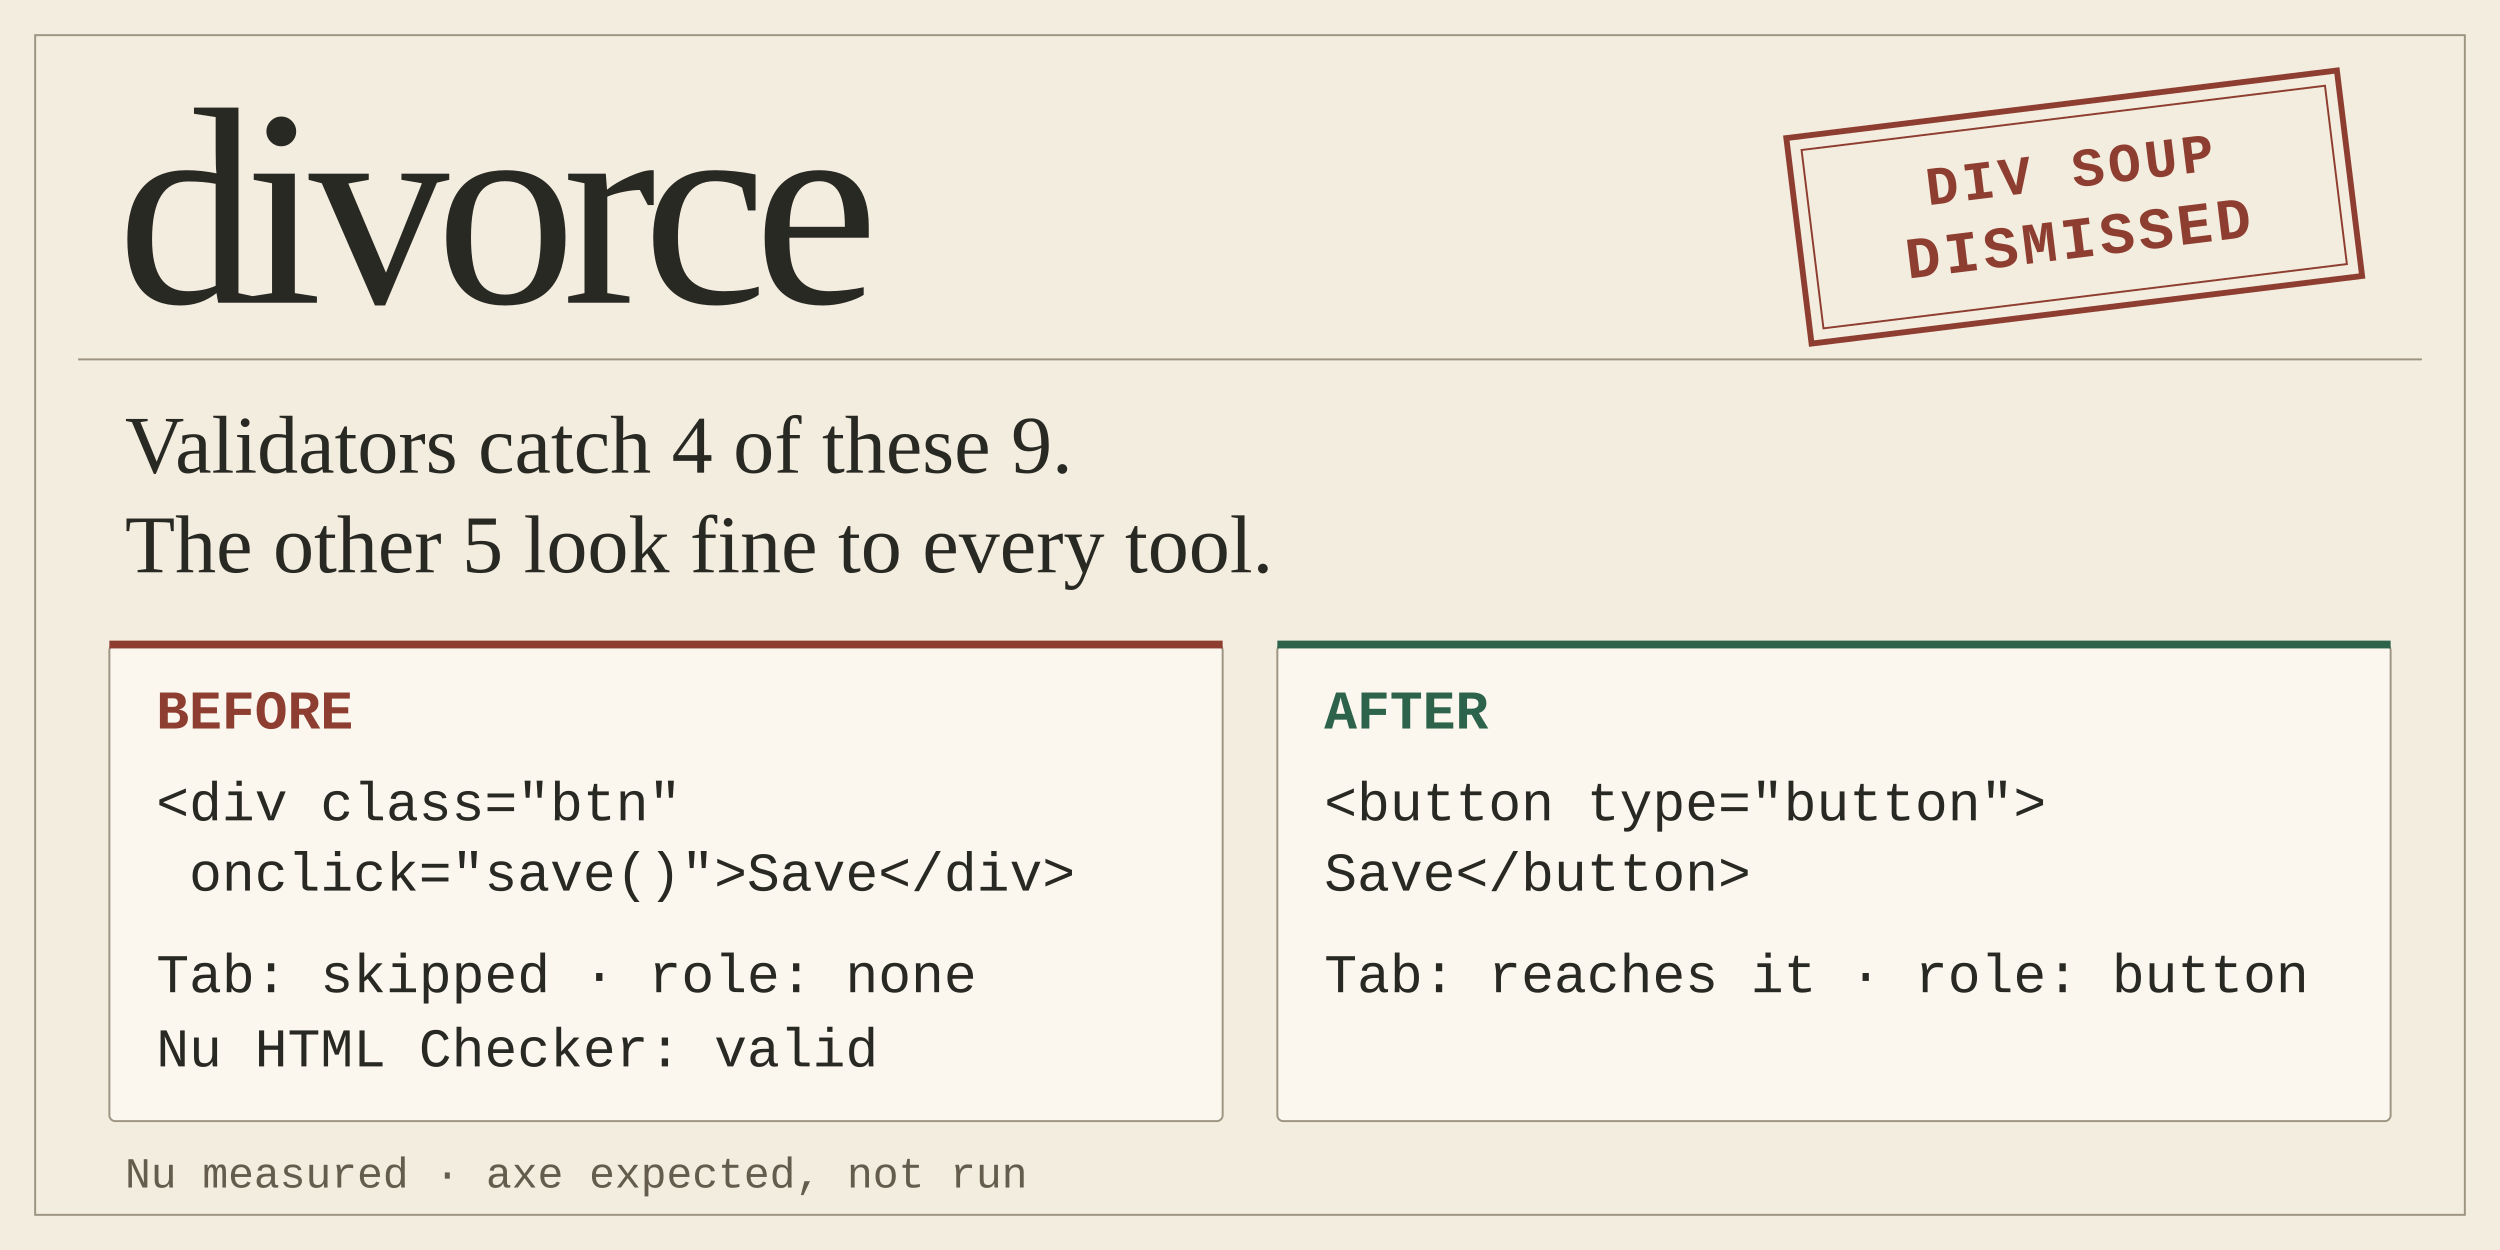
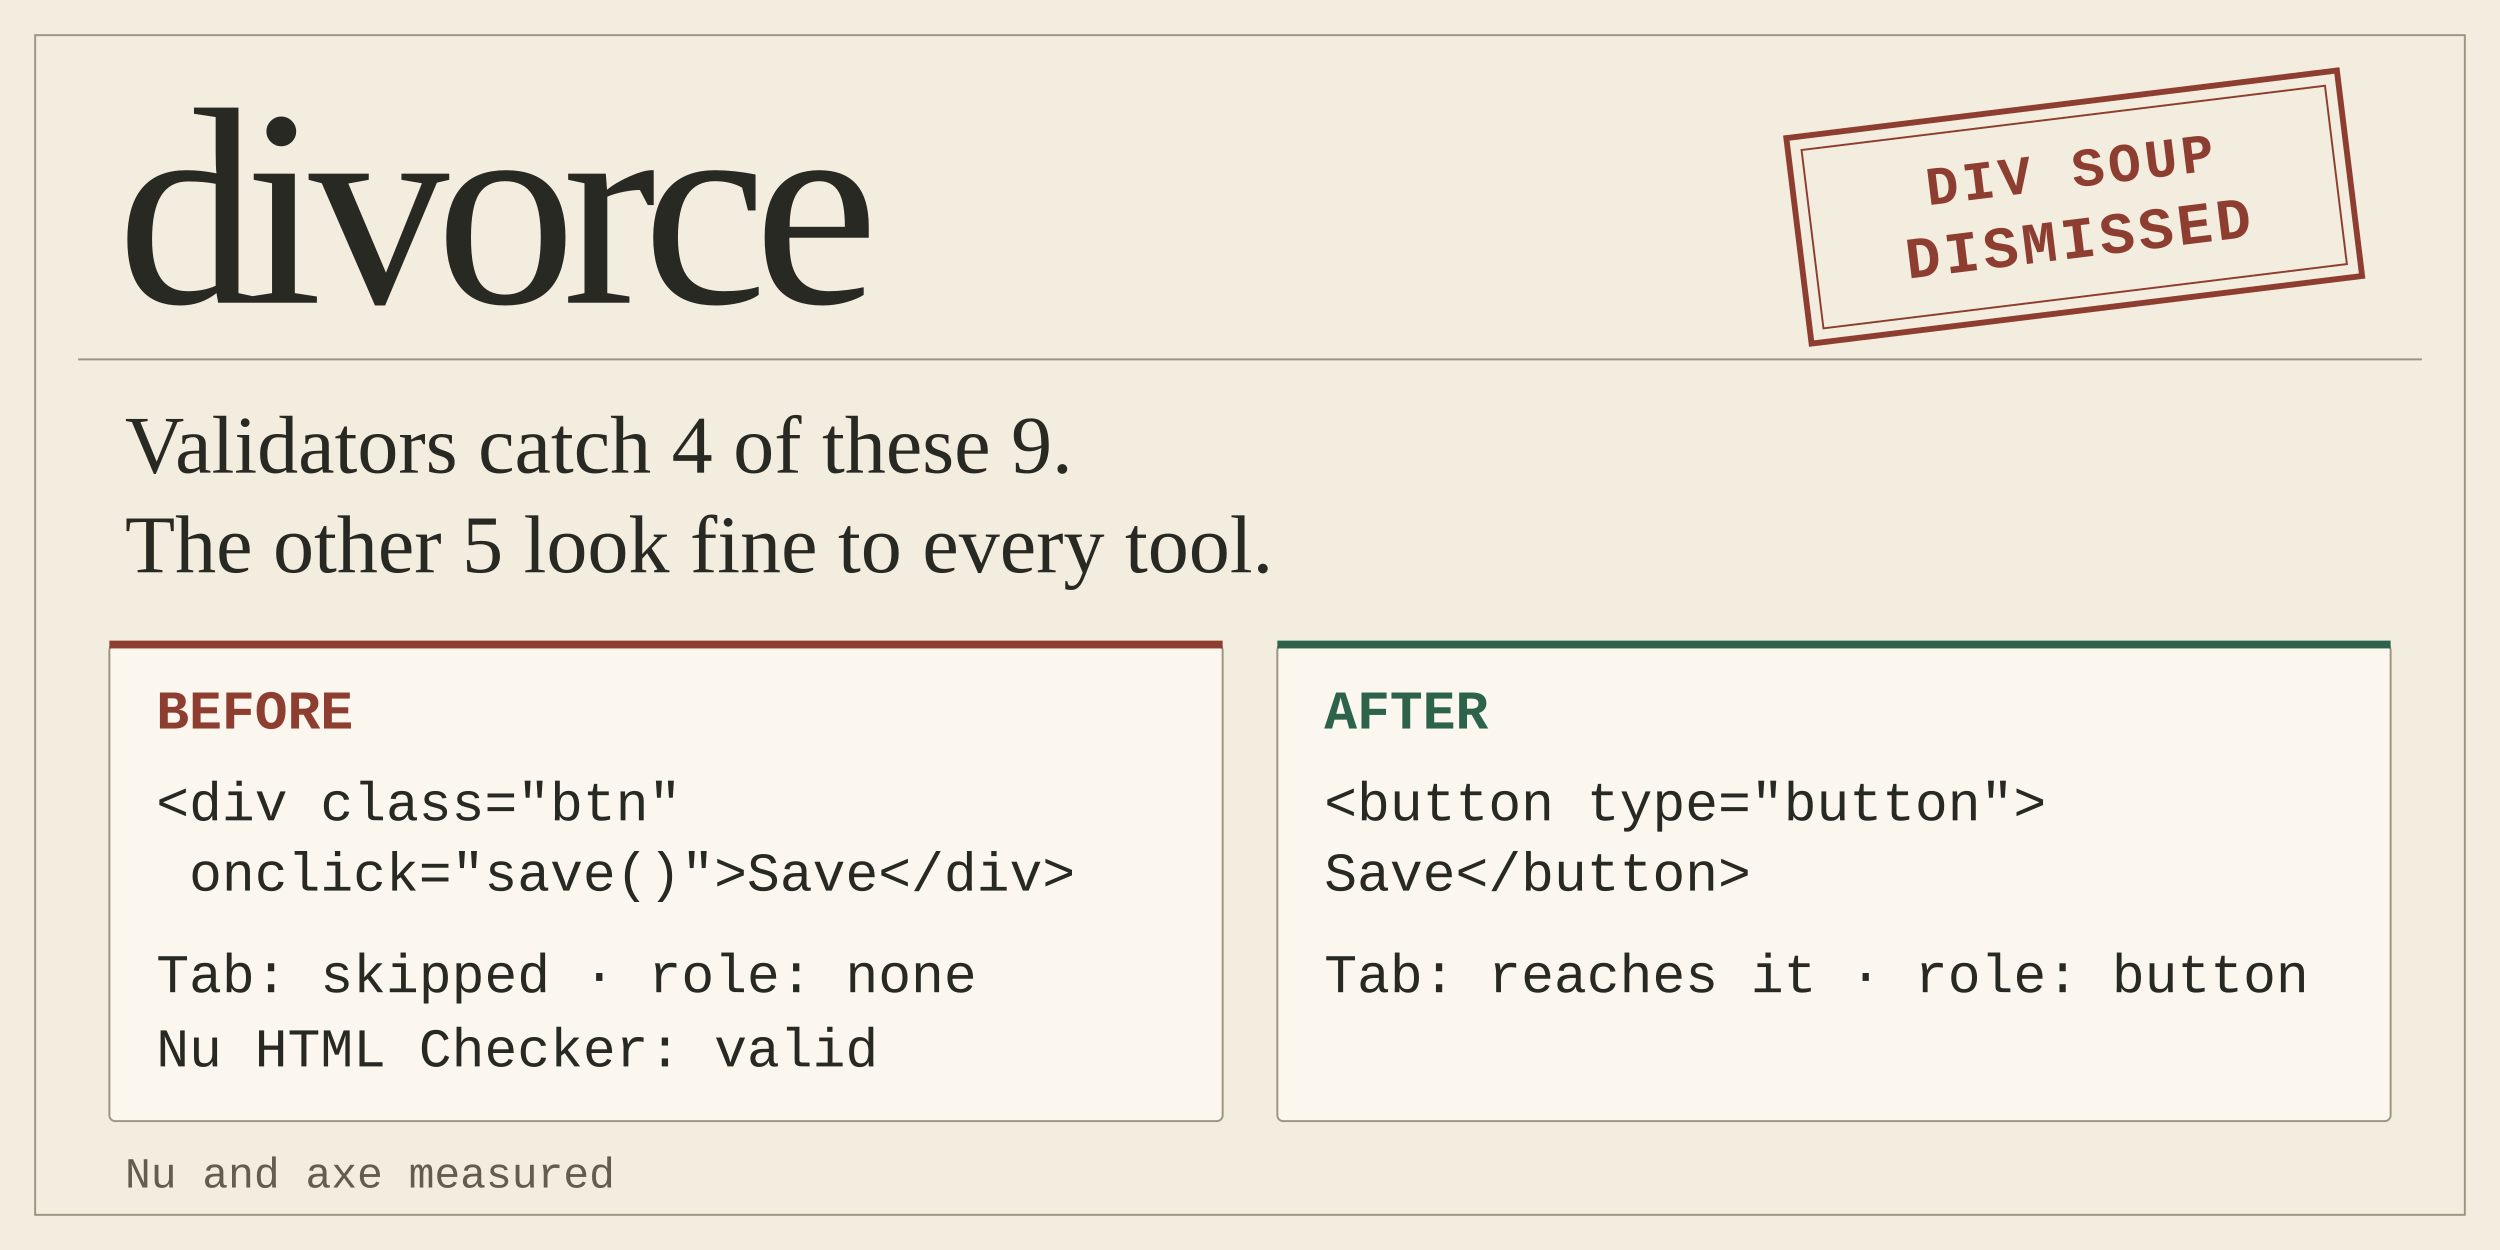
<svg xmlns="http://www.w3.org/2000/svg" width="1280" height="640" viewBox="0 0 1280 640" role="img" aria-labelledby="title desc">
  <rect width="1280" height="640" fill="#F3EDDF" />
  <rect x="18" y="18" width="1244" height="604" fill="none" stroke="#9D9482" />
  <path d="M40 184H1240" stroke="#9D9482" />
  <g fill="#292923" font-family="Georgia, 'Times New Roman', serif">
    <text x="60" y="155" font-size="144" letter-spacing="-7">divorce</text>
    <text x="64" y="242" font-size="42">Validators catch 4 of these 9.</text>
    <text x="64" y="293" font-size="42">The other 5 look fine to every tool.</text>
  </g>
  <g transform="rotate(-7 1062 106)" stroke="#8E3E30" fill="none">
    <rect x="920" y="53" width="284" height="106" stroke-width="3" />
    <rect x="927" y="60" width="270" height="92" />
    <text x="1062" y="96" fill="#8E3E30" stroke="none" text-anchor="middle" font-family="'Courier New', Courier, monospace" font-size="28" font-weight="bold" letter-spacing="2">DIV SOUP</text>
    <text x="1062" y="132" fill="#8E3E30" stroke="none" text-anchor="middle" font-family="'Courier New', Courier, monospace" font-size="30" font-weight="bold" letter-spacing="2">DISMISSED</text>
  </g>
  <rect x="56" y="330" width="570" height="244" rx="3" fill="#FBF7EF" stroke="#9D9482" />
  <rect x="654" y="330" width="570" height="244" rx="3" fill="#FBF7EF" stroke="#9D9482" />
  <path d="M56 330H626" stroke="#8E3E30" stroke-width="4" />
  <path d="M654 330H1224" stroke="#2D624B" stroke-width="4" />
  <g font-family="'Courier New', Courier, monospace" font-size="28" fill="#292923">
    <text x="80" y="373" fill="#8E3E30" font-weight="bold">BEFORE</text>
    <text x="678" y="373" fill="#2D624B" font-weight="bold">AFTER</text>
    <text xml:space="preserve" x="80" y="420">
      <tspan x="80">&lt;div class="btn"</tspan>
      <tspan x="80" dy="36"> onclick="save()"&gt;Save&lt;/div&gt;</tspan>
    </text>
    <text x="678" y="420">
      <tspan x="678">&lt;button type="button"&gt;</tspan>
      <tspan x="678" dy="36">Save&lt;/button&gt;</tspan>
    </text>
    <text x="80" y="508" font-size="28">Tab: skipped · role: none</text>
    <text x="80" y="546" font-size="28">Nu HTML Checker: valid</text>
    <text x="678" y="508" font-size="28">Tab: reaches it · role: button</text>
  </g>
-   <text x="64" y="608" fill="#645C4D" font-family="'Courier New', Courier, monospace" font-size="22">Nu measured · axe expected, not run</text>
+   <text x="64" y="608" fill="#645C4D" font-family="'Courier New', Courier, monospace" font-size="22">Nu and axe measured</text>
</svg>
